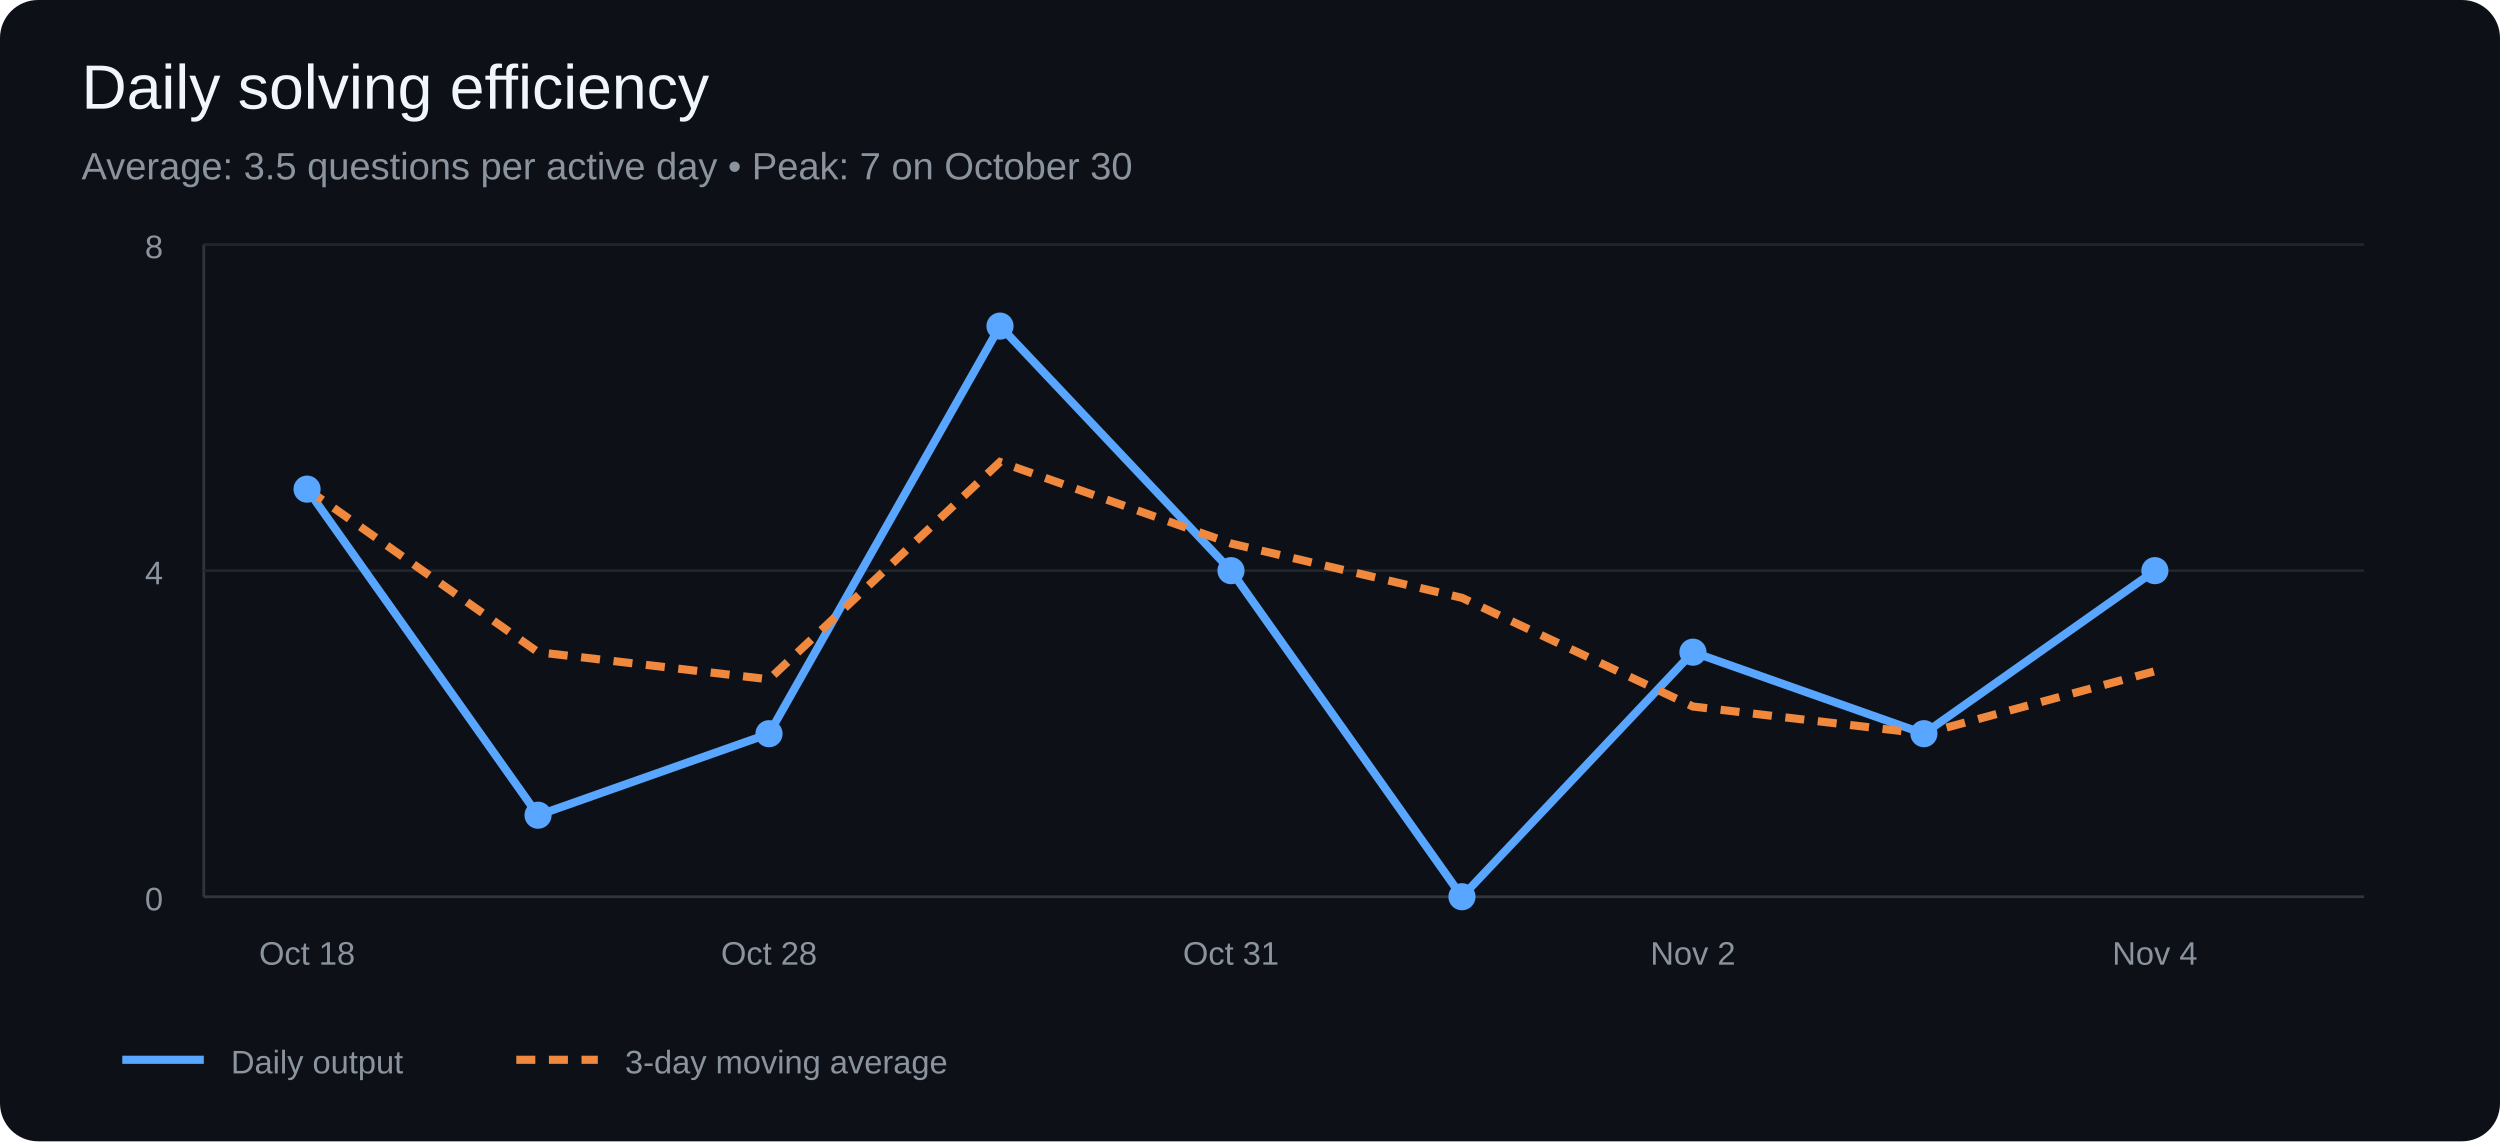
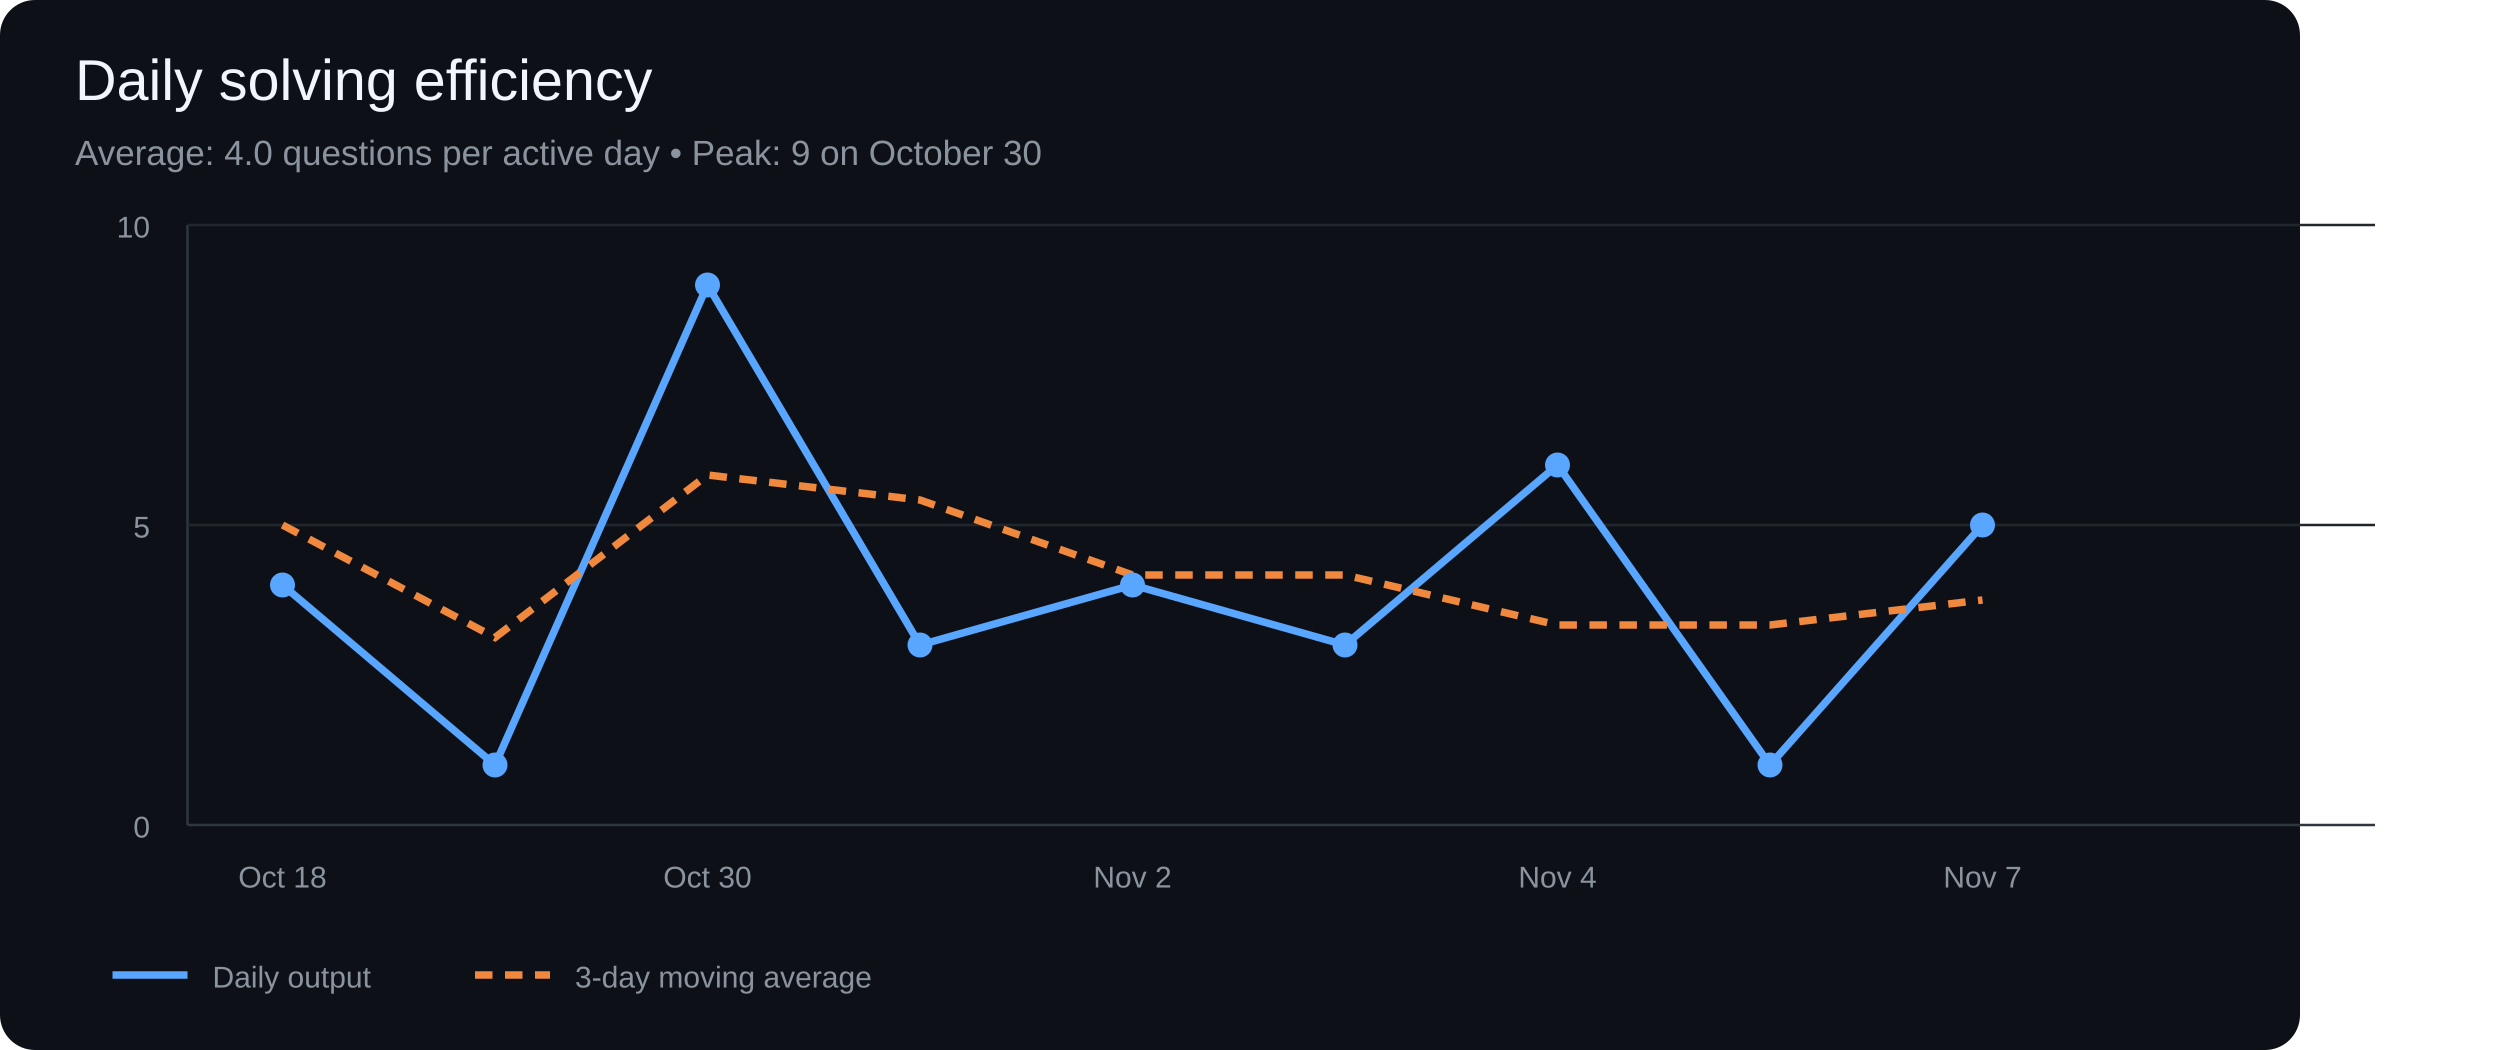
- <svg xmlns="http://www.w3.org/2000/svg" viewBox="0 0 920 420" role="img" aria-labelledby="title desc">
+ <svg xmlns="http://www.w3.org/2000/svg" viewBox="0 0 1000 420" role="img" aria-labelledby="title desc">
  <rect width="920" height="420" rx="14" fill="#0d1117" />
  <text x="30" y="40" fill="#f0f6fc" font-size="23" font-family="Arial">Daily solving efficiency</text>
-   <text x="30" y="66" fill="#8b949e" font-size="14" font-family="Arial">Average: 3.5 questions per active day • Peak: 7 on October 30</text>
-   <line x1="75" y1="330" x2="870" y2="330" stroke="#30363d" />
+   <text x="30" y="66" fill="#8b949e" font-size="14" font-family="Arial">Average: 4.0 questions per active day • Peak: 9 on October 30</text>
+   <line x1="75" y1="330" x2="950" y2="330" stroke="#30363d" />
  <line x1="75" y1="90" x2="75" y2="330" stroke="#30363d" />
  <text x="60" y="335" text-anchor="end" fill="#8b949e" font-size="12" font-family="Arial">0</text>
-   <text x="60" y="215" text-anchor="end" fill="#8b949e" font-size="12" font-family="Arial">4</text>
-   <text x="60" y="95" text-anchor="end" fill="#8b949e" font-size="12" font-family="Arial">8</text>
-   <line x1="75" y1="210" x2="870" y2="210" stroke="#21262d" />
-   <line x1="75" y1="90" x2="870" y2="90" stroke="#21262d" />
-   <polyline points="113,180 198,300 283,270 368,120 453,210 538,330 623,240 708,270 793,210" fill="none" stroke="#58a6ff" stroke-width="3" />
-   <polyline points="113,180 198,240 283,250 368,170 453,200 538,220 623,260 708,270 793,247" fill="none" stroke="#f0883e" stroke-width="3" stroke-dasharray="7 5" />
-   <circle cx="113" cy="180" r="5" fill="#58a6ff" />
-   <circle cx="198" cy="300" r="5" fill="#58a6ff" />
-   <circle cx="283" cy="270" r="5" fill="#58a6ff" />
-   <circle cx="368" cy="120" r="5" fill="#58a6ff" />
-   <circle cx="453" cy="210" r="5" fill="#58a6ff" />
-   <circle cx="538" cy="330" r="5" fill="#58a6ff" />
-   <circle cx="623" cy="240" r="5" fill="#58a6ff" />
-   <circle cx="708" cy="270" r="5" fill="#58a6ff" />
+   <text x="60" y="215" text-anchor="end" fill="#8b949e" font-size="12" font-family="Arial">5</text>
+   <text x="60" y="95" text-anchor="end" fill="#8b949e" font-size="12" font-family="Arial">10</text>
+   <line x1="75" y1="210" x2="950" y2="210" stroke="#21262d" />
+   <line x1="75" y1="90" x2="950" y2="90" stroke="#21262d" />
+   <polyline points="113,234 198,306 283,114 368,258 453,234 538,258 623,186 708,306 793,210" fill="none" stroke="#58a6ff" stroke-width="3" />
+   <polyline points="113,210 198,255 283,190 368,200 453,230 538,230 623,250 708,250 793,240" fill="none" stroke="#f0883e" stroke-width="3" stroke-dasharray="7 5" />
+   <circle cx="113" cy="234" r="5" fill="#58a6ff" />
+   <circle cx="198" cy="306" r="5" fill="#58a6ff" />
+   <circle cx="283" cy="114" r="5" fill="#58a6ff" />
+   <circle cx="368" cy="258" r="5" fill="#58a6ff" />
+   <circle cx="453" cy="234" r="5" fill="#58a6ff" />
+   <circle cx="538" cy="258" r="5" fill="#58a6ff" />
+   <circle cx="623" cy="186" r="5" fill="#58a6ff" />
+   <circle cx="708" cy="306" r="5" fill="#58a6ff" />
  <circle cx="793" cy="210" r="5" fill="#58a6ff" />
  <text x="113" y="355" text-anchor="middle" fill="#8b949e" font-size="12" font-family="Arial">Oct 18</text>
-   <text x="283" y="355" text-anchor="middle" fill="#8b949e" font-size="12" font-family="Arial">Oct 28</text>
-   <text x="453" y="355" text-anchor="middle" fill="#8b949e" font-size="12" font-family="Arial">Oct 31</text>
-   <text x="623" y="355" text-anchor="middle" fill="#8b949e" font-size="12" font-family="Arial">Nov 2</text>
-   <text x="793" y="355" text-anchor="middle" fill="#8b949e" font-size="12" font-family="Arial">Nov 4</text>
+   <text x="283" y="355" text-anchor="middle" fill="#8b949e" font-size="12" font-family="Arial">Oct 30</text>
+   <text x="453" y="355" text-anchor="middle" fill="#8b949e" font-size="12" font-family="Arial">Nov 2</text>
+   <text x="623" y="355" text-anchor="middle" fill="#8b949e" font-size="12" font-family="Arial">Nov 4</text>
+   <text x="793" y="355" text-anchor="middle" fill="#8b949e" font-size="12" font-family="Arial">Nov 7</text>
  <line x1="45" y1="390" x2="75" y2="390" stroke="#58a6ff" stroke-width="3" />
  <text x="85" y="395" fill="#8b949e" font-size="12" font-family="Arial">Daily output</text>
  <line x1="190" y1="390" x2="220" y2="390" stroke="#f0883e" stroke-width="3" stroke-dasharray="7 5" />
  <text x="230" y="395" fill="#8b949e" font-size="12" font-family="Arial">3-day moving average</text>
</svg>
